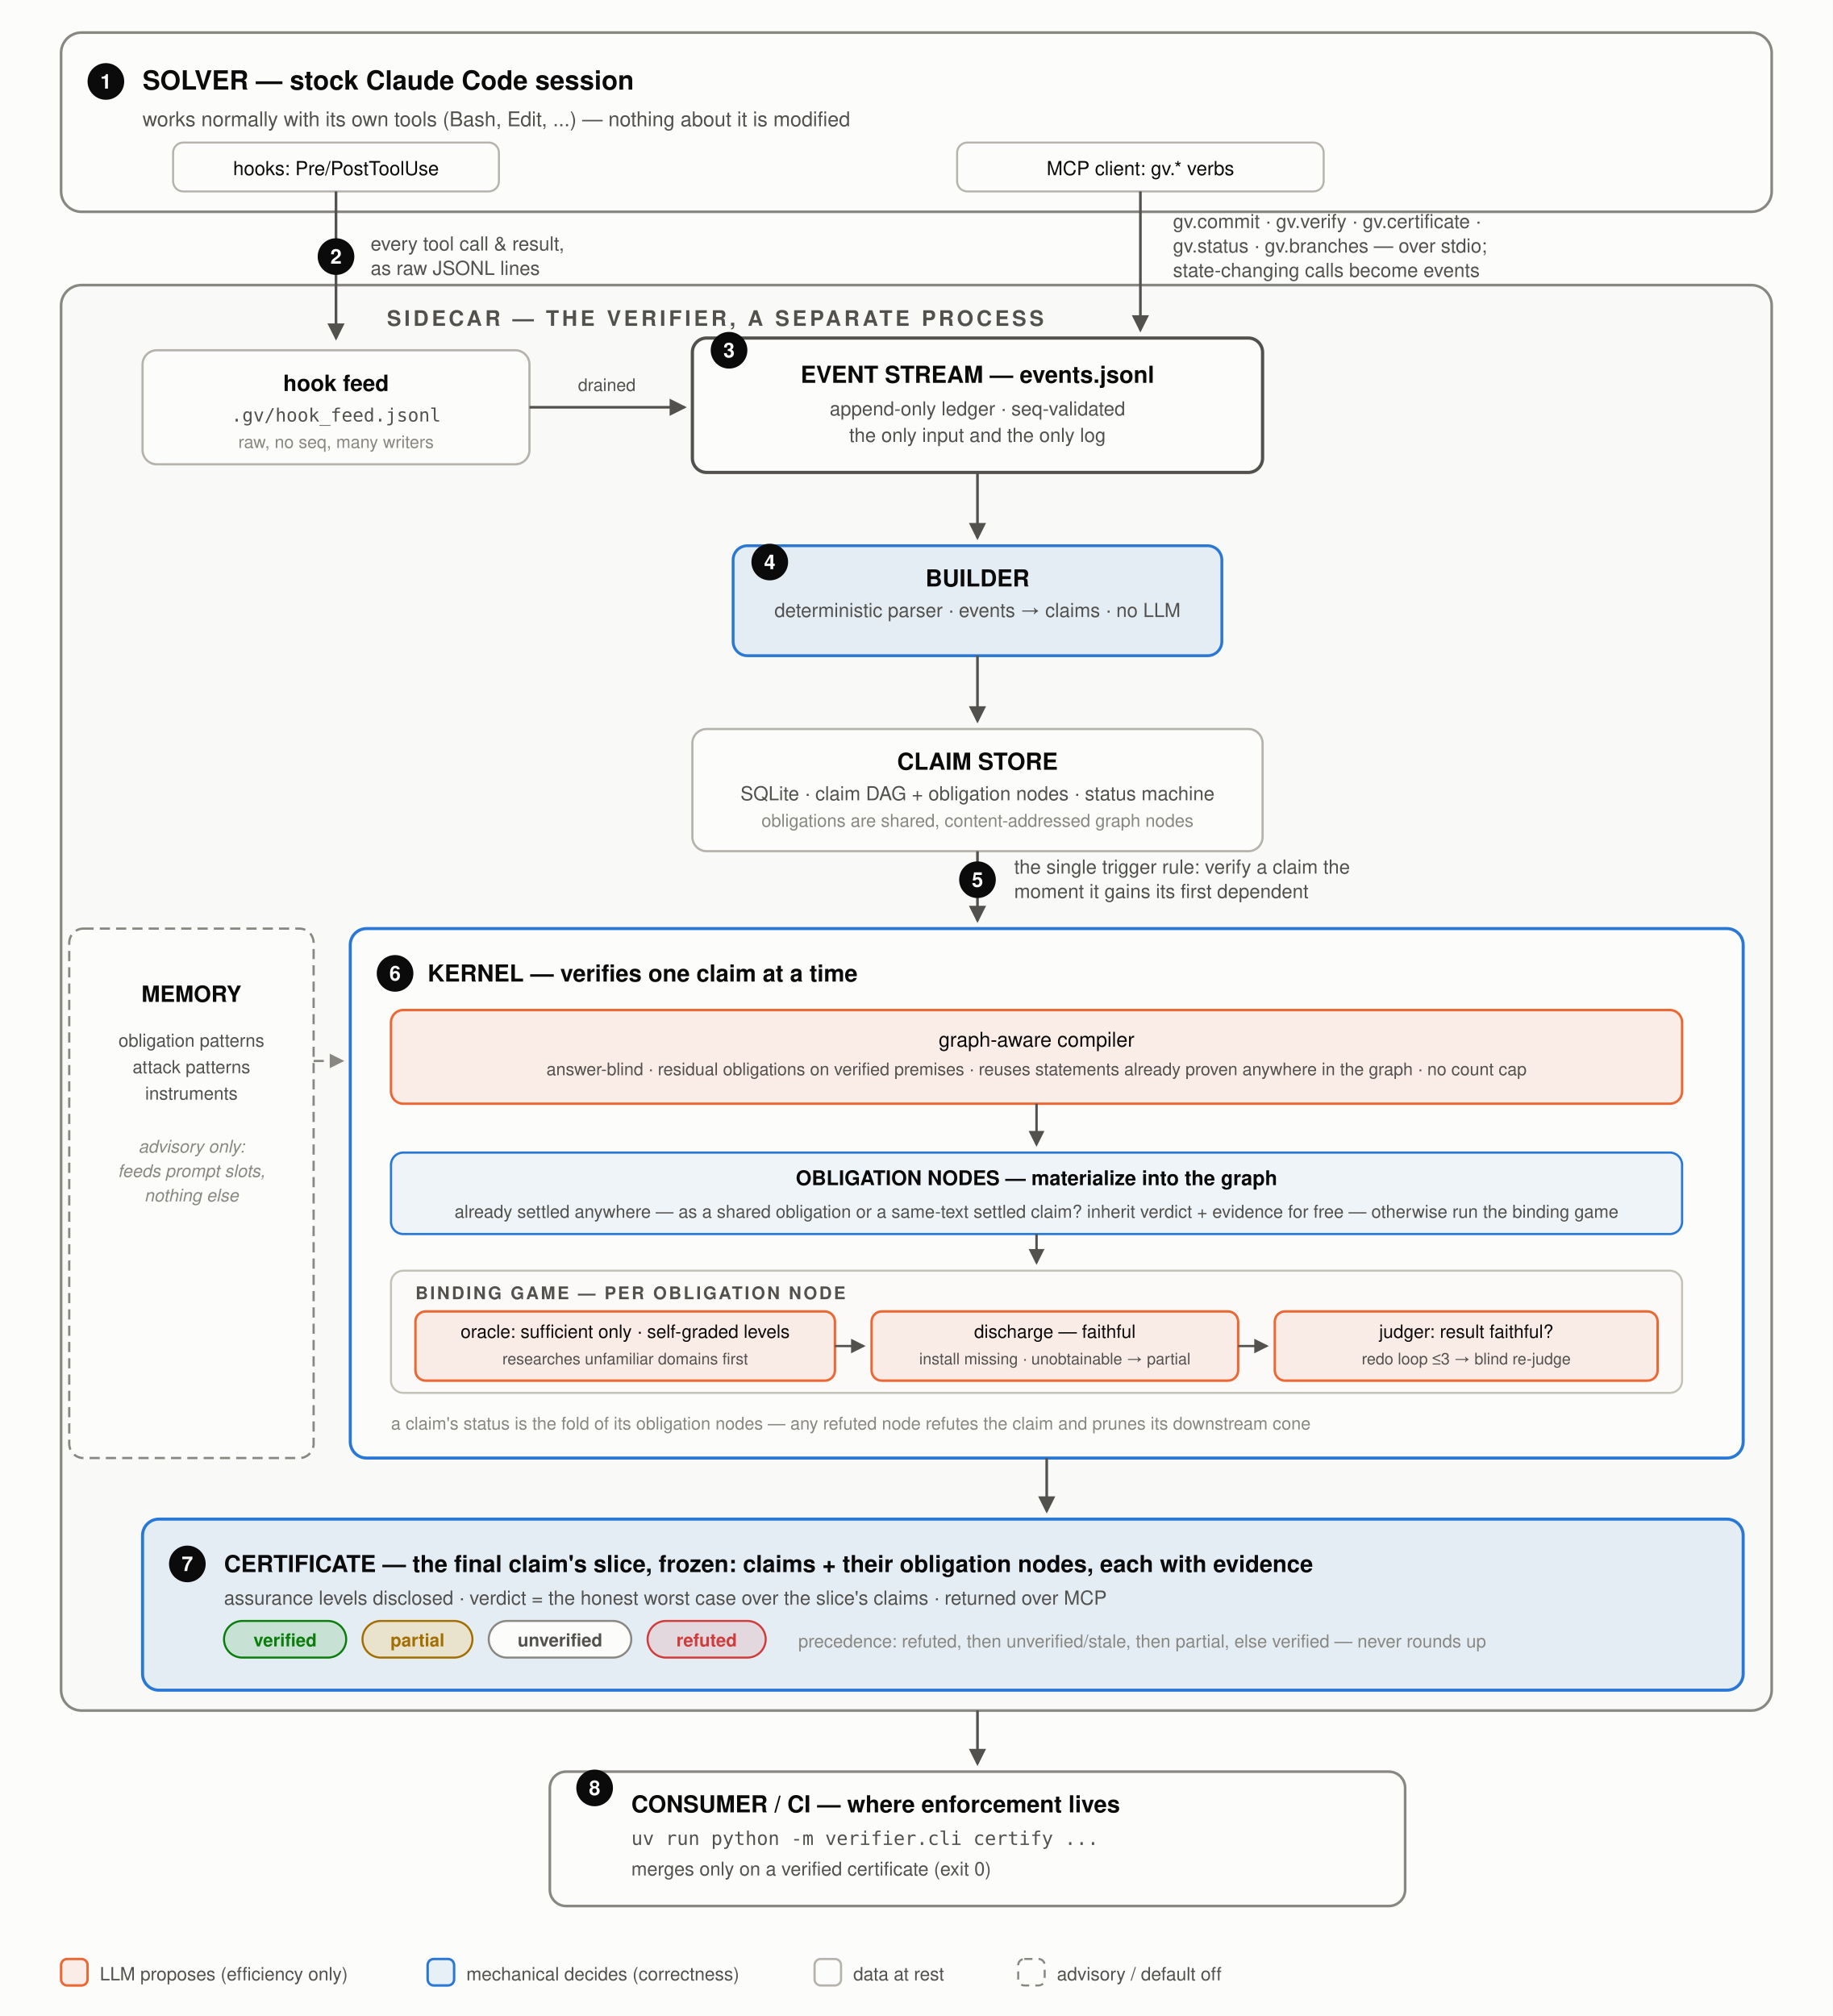
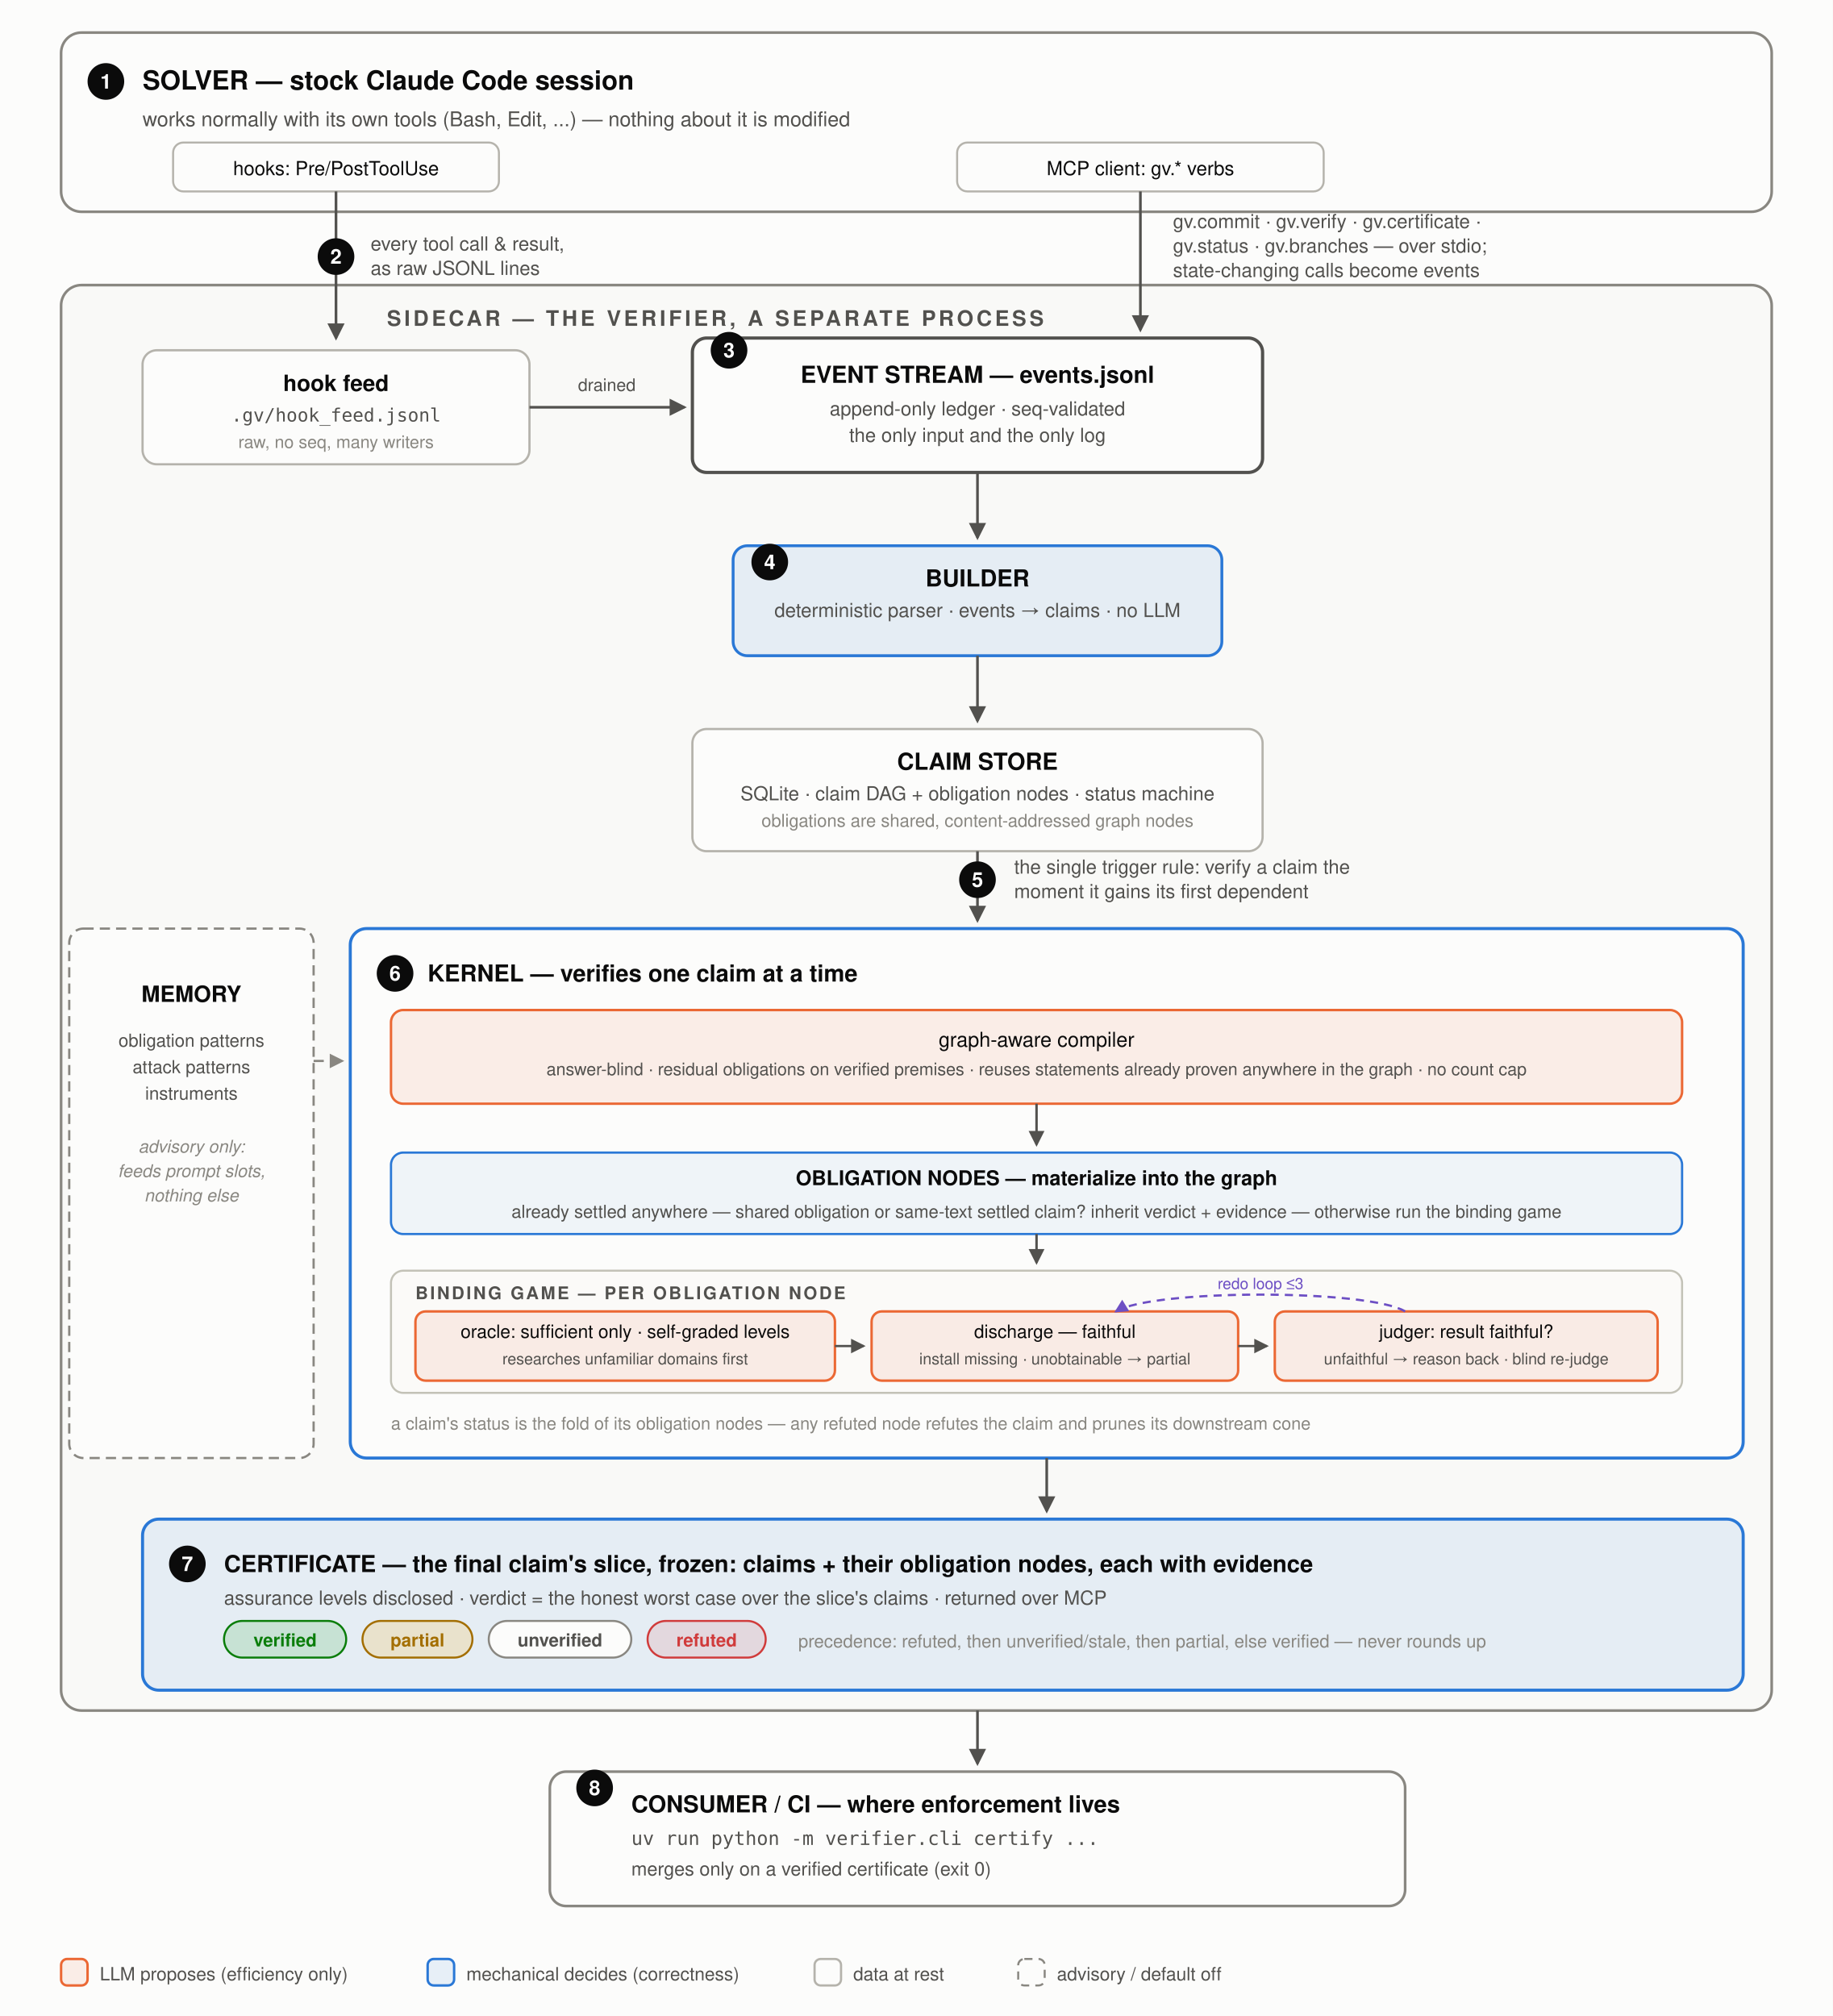
<svg xmlns="http://www.w3.org/2000/svg" width="900" height="990" viewBox="0 0 900 990" role="img" aria-label="General Verifier architecture" font-family="system-ui, -apple-system, Segoe UI, Helvetica, Arial, sans-serif">
  <rect x="0" y="0" width="900" height="990" fill="#fcfcfb" />
  <defs>
    <marker id="ar" viewBox="0 0 10 10" refX="8.5" refY="5" markerWidth="6.5" markerHeight="6.5" orient="auto-start-reverse">
      <path d="M0 0L10 5L0 10z" fill="#52514e" />
    </marker>
    <marker id="arb" viewBox="0 0 10 10" refX="8.5" refY="5" markerWidth="6.5" markerHeight="6.5" orient="auto-start-reverse">
      <path d="M0 0L10 5L0 10z" fill="#898781" />
+     </marker>
+     <marker id="arv" viewBox="0 0 10 10" refX="8.5" refY="5" markerWidth="6" markerHeight="6" orient="auto-start-reverse">
+       <path d="M0 0L10 5L0 10z" fill="#6d4fc4" />
    </marker>
  </defs>
  <rect x="30" y="16" width="840" height="88" rx="10" fill="#fcfcfb" stroke="#898781" stroke-width="1.3" />
  <circle cx="52" cy="40" r="9" fill="#0b0b0b" />
  <text x="52" y="43.5" text-anchor="middle" font-size="10" fill="#ffffff" font-weight="bold">1</text>
  <text x="70" y="44" font-size="13" font-weight="bold" fill="#0b0b0b">SOLVER — stock Claude Code session</text>
  <text x="70" y="62" font-size="10" fill="#52514e">works normally with its own tools (Bash, Edit, ...) — nothing about it is modified</text>
  <rect x="85" y="70" width="160" height="24" rx="5" fill="#fcfcfb" stroke="#b5b3ac" stroke-width="1" />
  <text x="165" y="86" text-anchor="middle" font-size="9.5" fill="#0b0b0b">hooks: Pre/PostToolUse</text>
  <rect x="470" y="70" width="180" height="24" rx="5" fill="#fcfcfb" stroke="#b5b3ac" stroke-width="1" />
  <text x="560" y="86" text-anchor="middle" font-size="9.5" fill="#0b0b0b">MCP client: gv.* verbs</text>
  <rect x="30" y="140" width="840" height="700" rx="10" fill="#f9f9f7" stroke="#898781" stroke-width="1.3" />
  <text x="190" y="160" font-size="10.5" font-weight="bold" fill="#52514e" letter-spacing="1.5">SIDECAR — THE VERIFIER, A SEPARATE PROCESS</text>
  <line x1="165" y1="94" x2="165" y2="166" stroke="#52514e" stroke-width="1.3" marker-end="url(#ar)" />
  <circle cx="165" cy="126" r="9" fill="#0b0b0b" />
  <text x="165" y="129.5" text-anchor="middle" font-size="10" fill="#ffffff" font-weight="bold">2</text>
  <text x="182" y="123" font-size="9.5" fill="#52514e">every tool call &amp; result,</text>
  <text x="182" y="135" font-size="9.5" fill="#52514e">as raw JSONL lines</text>
  <line x1="560" y1="94" x2="560" y2="162" stroke="#52514e" stroke-width="1.3" marker-end="url(#ar)" />
  <text x="576" y="112" font-size="9.5" fill="#52514e">gv.commit · gv.verify · gv.certificate ·</text>
  <text x="576" y="124" font-size="9.5" fill="#52514e">gv.status · gv.branches — over stdio;</text>
  <text x="576" y="136" font-size="9.5" fill="#52514e">state-changing calls become events</text>
  <rect x="70" y="172" width="190" height="56" rx="7" fill="#fcfcfb" stroke="#b5b3ac" stroke-width="1.1" />
  <text x="165" y="192" text-anchor="middle" font-size="11" font-weight="bold" fill="#0b0b0b">hook feed</text>
  <text x="165" y="207" text-anchor="middle" font-size="9" font-family="ui-monospace, SFMono-Regular, Menlo, Consolas, monospace" fill="#52514e">.gv/hook_feed.jsonl</text>
  <text x="165" y="220" text-anchor="middle" font-size="8.5" fill="#898781">raw, no seq, many writers</text>
  <line x1="260" y1="200" x2="336" y2="200" stroke="#52514e" stroke-width="1.3" marker-end="url(#ar)" />
  <text x="298" y="192" text-anchor="middle" font-size="8.5" fill="#52514e">drained</text>
  <rect x="340" y="166" width="280" height="66" rx="7" fill="#fcfcfb" stroke="#52514e" stroke-width="1.6" />
  <circle cx="358" cy="172" r="9" fill="#0b0b0b" />
  <text x="358" y="175.5" text-anchor="middle" font-size="10" fill="#ffffff" font-weight="bold">3</text>
  <text x="480" y="188" text-anchor="middle" font-size="11.5" font-weight="bold" fill="#0b0b0b">EVENT STREAM — events.jsonl</text>
  <text x="480" y="204" text-anchor="middle" font-size="9.5" fill="#52514e">append-only ledger · seq-validated</text>
  <text x="480" y="217" text-anchor="middle" font-size="9.5" fill="#52514e">the only input and the only log</text>
  <line x1="480" y1="232" x2="480" y2="264" stroke="#52514e" stroke-width="1.3" marker-end="url(#ar)" />
  <rect x="360" y="268" width="240" height="54" rx="7" fill="#2a78d6" fill-opacity="0.10" stroke="#2a78d6" stroke-width="1.4" />
  <circle cx="378" cy="276" r="9" fill="#0b0b0b" />
  <text x="378" y="279.5" text-anchor="middle" font-size="10" fill="#ffffff" font-weight="bold">4</text>
  <text x="480" y="288" text-anchor="middle" font-size="11.5" font-weight="bold" fill="#0b0b0b">BUILDER</text>
  <text x="480" y="303" text-anchor="middle" font-size="9.5" fill="#52514e">deterministic parser · events → claims · no LLM</text>
  <line x1="480" y1="322" x2="480" y2="354" stroke="#52514e" stroke-width="1.3" marker-end="url(#ar)" />
  <rect x="340" y="358" width="280" height="60" rx="7" fill="#fcfcfb" stroke="#b5b3ac" stroke-width="1.1" />
  <text x="480" y="378" text-anchor="middle" font-size="11.5" font-weight="bold" fill="#0b0b0b">CLAIM STORE</text>
  <text x="480" y="393" text-anchor="middle" font-size="9.5" fill="#52514e">SQLite · claim DAG + obligation nodes · status machine</text>
  <text x="480" y="406" text-anchor="middle" font-size="8.7" fill="#898781">obligations are shared, content-addressed graph nodes</text>
  <line x1="480" y1="418" x2="480" y2="452" stroke="#52514e" stroke-width="1.3" marker-end="url(#ar)" />
  <circle cx="480" cy="432" r="9" fill="#0b0b0b" />
  <text x="480" y="435.5" text-anchor="middle" font-size="10" fill="#ffffff" font-weight="bold">5</text>
  <text x="498" y="429" font-size="9.5" fill="#52514e">the single trigger rule: verify a claim the</text>
  <text x="498" y="441" font-size="9.5" fill="#52514e">moment it gains its first dependent</text>
  <rect x="34" y="456" width="120" height="260" rx="7" fill="#fcfcfb" stroke="#898781" stroke-width="1.1" stroke-dasharray="5 3" />
  <text x="94" y="492" text-anchor="middle" font-size="11" font-weight="bold" fill="#0b0b0b">MEMORY</text>
  <text x="94" y="514" text-anchor="middle" font-size="8.8" fill="#52514e">obligation patterns</text>
  <text x="94" y="527" text-anchor="middle" font-size="8.8" fill="#52514e">attack patterns</text>
  <text x="94" y="540" text-anchor="middle" font-size="8.8" fill="#52514e">instruments</text>
  <text x="94" y="566" text-anchor="middle" font-size="8.6" font-style="italic" fill="#898781">advisory only:</text>
  <text x="94" y="578" text-anchor="middle" font-size="8.6" font-style="italic" fill="#898781">feeds prompt slots,</text>
  <text x="94" y="590" text-anchor="middle" font-size="8.6" font-style="italic" fill="#898781">nothing else</text>
  <line x1="154" y1="521" x2="168" y2="521" stroke="#898781" stroke-width="1.1" stroke-dasharray="5 3" marker-end="url(#arb)" />
  <rect x="172" y="456" width="684" height="260" rx="8" fill="#fcfcfb" stroke="#2a78d6" stroke-width="1.5" />
  <circle cx="194" cy="478" r="9" fill="#0b0b0b" />
  <text x="194" y="481.5" text-anchor="middle" font-size="10" fill="#ffffff" font-weight="bold">6</text>
  <text x="210" y="482" font-size="11.5" font-weight="bold" fill="#0b0b0b">KERNEL — verifies one claim at a time</text>
  <rect x="192" y="496" width="634" height="46" rx="6" fill="#eb6834" fill-opacity="0.10" stroke="#eb6834" stroke-width="1.2" />
  <text x="509" y="514" text-anchor="middle" font-size="10" fill="#0b0b0b">graph-aware compiler</text>
  <text x="509" y="528" text-anchor="middle" font-size="8.5" fill="#52514e">answer-blind · residual obligations on verified premises · reuses statements already proven anywhere in the graph · no count cap</text>
  <line x1="509" y1="542" x2="509" y2="562" stroke="#52514e" stroke-width="1.2" marker-end="url(#ar)" />
  <rect x="192" y="566" width="634" height="40" rx="6" fill="#2a78d6" fill-opacity="0.06" stroke="#2a78d6" stroke-width="1.1" />
  <text x="509" y="582" text-anchor="middle" font-size="10" font-weight="bold" fill="#0b0b0b">OBLIGATION NODES — materialize into the graph</text>
-   <text x="509" y="598" text-anchor="middle" font-size="8.7" fill="#52514e">already settled anywhere — as a shared obligation or a same-text settled claim? inherit verdict + evidence for free — otherwise run the binding game</text>
+   <text x="509" y="598" text-anchor="middle" font-size="8.7" fill="#52514e">already settled anywhere — shared obligation or same-text settled claim? inherit verdict + evidence — otherwise run the binding game</text>
  <line x1="509" y1="606" x2="509" y2="620" stroke="#52514e" stroke-width="1.2" marker-end="url(#ar)" />
  <rect x="192" y="624" width="634" height="60" rx="6" fill="#fbfaf8" stroke="#c3c2b7" stroke-width="1" />
  <text x="204" y="638" font-size="8.6" font-weight="bold" fill="#52514e" letter-spacing="1">BINDING GAME — PER OBLIGATION NODE</text>
  <rect x="204" y="644" width="206" height="34" rx="5" fill="#eb6834" fill-opacity="0.10" stroke="#eb6834" stroke-width="1.2" />
  <text x="307" y="657" text-anchor="middle" font-size="9" fill="#0b0b0b">oracle: sufficient only · self-graded levels</text>
  <text x="307" y="670" text-anchor="middle" font-size="7.8" fill="#52514e">researches unfamiliar domains first</text>
  <line x1="410" y1="661" x2="424" y2="661" stroke="#52514e" stroke-width="1.1" marker-end="url(#ar)" />
  <rect x="428" y="644" width="180" height="34" rx="5" fill="#eb6834" fill-opacity="0.10" stroke="#eb6834" stroke-width="1.2" />
  <text x="518" y="657" text-anchor="middle" font-size="9" fill="#0b0b0b">discharge — faithful</text>
  <text x="518" y="670" text-anchor="middle" font-size="7.8" fill="#52514e">install missing · unobtainable → partial</text>
  <line x1="608" y1="661" x2="622" y2="661" stroke="#52514e" stroke-width="1.1" marker-end="url(#ar)" />
  <rect x="626" y="644" width="188" height="34" rx="5" fill="#eb6834" fill-opacity="0.10" stroke="#eb6834" stroke-width="1.2" />
  <text x="720" y="657" text-anchor="middle" font-size="9" fill="#0b0b0b">judger: result faithful?</text>
-   <text x="720" y="670" text-anchor="middle" font-size="7.8" fill="#52514e">redo loop ≤3 → blind re-judge</text>
+   <text x="720" y="670" text-anchor="middle" font-size="7.8" fill="#52514e">unfaithful → reason back · blind re-judge</text>
+   <path d="M 690 644 C 672 633 566 633 548 644" stroke="#6d4fc4" stroke-width="1.1" fill="none" stroke-dasharray="4 3" marker-end="url(#arv)" />
+   <text x="619" y="633" text-anchor="middle" font-size="7.6" fill="#6d4fc4">redo loop ≤3</text>
  <text x="192" y="702" font-size="8.6" fill="#898781">a claim's status is the fold of its obligation nodes — any refuted node refutes the claim and prunes its downstream cone</text>
  <line x1="514" y1="716" x2="514" y2="742" stroke="#52514e" stroke-width="1.3" marker-end="url(#ar)" />
  <rect x="70" y="746" width="786" height="84" rx="8" fill="#2a78d6" fill-opacity="0.10" stroke="#2a78d6" stroke-width="1.5" />
  <circle cx="92" cy="768" r="9" fill="#0b0b0b" />
  <text x="92" y="771.5" text-anchor="middle" font-size="10" fill="#ffffff" font-weight="bold">7</text>
  <text x="110" y="772" font-size="11.5" font-weight="bold" fill="#0b0b0b">CERTIFICATE — the final claim's slice, frozen: claims + their obligation nodes, each with evidence</text>
  <text x="110" y="788" font-size="9.5" fill="#52514e">assurance levels disclosed · verdict = the honest worst case over the slice's claims · returned over MCP</text>
  <rect x="110" y="796" width="60" height="18" rx="9" fill="#0ca30c" fill-opacity="0.14" stroke="#0a7d0a" stroke-width="1" />
  <text x="140" y="808.5" text-anchor="middle" font-size="8.8" font-weight="bold" fill="#0a7d0a">verified</text>
  <rect x="178" y="796" width="54" height="18" rx="9" fill="#fab219" fill-opacity="0.18" stroke="#a36e00" stroke-width="1" />
  <text x="205" y="808.5" text-anchor="middle" font-size="8.8" font-weight="bold" fill="#a36e00">partial</text>
  <rect x="240" y="796" width="70" height="18" rx="9" fill="#fcfcfb" stroke="#898781" stroke-width="1" />
  <text x="275" y="808.5" text-anchor="middle" font-size="8.8" font-weight="bold" fill="#52514e">unverified</text>
  <rect x="318" y="796" width="58" height="18" rx="9" fill="#d03b3b" fill-opacity="0.12" stroke="#d03b3b" stroke-width="1" />
  <text x="347" y="808.5" text-anchor="middle" font-size="8.8" font-weight="bold" fill="#d03b3b">refuted</text>
  <text x="392" y="809" font-size="8.8" fill="#898781">precedence: refuted, then unverified/stale, then partial, else verified — never rounds up</text>
  <line x1="480" y1="840" x2="480" y2="866" stroke="#52514e" stroke-width="1.3" marker-end="url(#ar)" />
  <rect x="270" y="870" width="420" height="66" rx="8" fill="#fcfcfb" stroke="#898781" stroke-width="1.3" />
  <circle cx="292" cy="878" r="9" fill="#0b0b0b" />
  <text x="292" y="881.5" text-anchor="middle" font-size="10" fill="#ffffff" font-weight="bold">8</text>
  <text x="310" y="890" font-size="11.5" font-weight="bold" fill="#0b0b0b">CONSUMER / CI — where enforcement lives</text>
  <text x="310" y="906" font-size="9.3" font-family="ui-monospace, SFMono-Regular, Menlo, Consolas, monospace" fill="#52514e">uv run python -m verifier.cli certify ...</text>
  <text x="310" y="921" font-size="9.3" fill="#52514e">merges only on a verified certificate (exit 0)</text>
  <rect x="30" y="962" width="13" height="13" rx="3" fill="#eb6834" fill-opacity="0.10" stroke="#eb6834" stroke-width="1.2" />
  <text x="49" y="972.5" font-size="9" fill="#52514e">LLM proposes (efficiency only)</text>
  <rect x="210" y="962" width="13" height="13" rx="3" fill="#2a78d6" fill-opacity="0.10" stroke="#2a78d6" stroke-width="1.2" />
  <text x="229" y="972.5" font-size="9" fill="#52514e">mechanical decides (correctness)</text>
  <rect x="400" y="962" width="13" height="13" rx="3" fill="#fcfcfb" stroke="#b5b3ac" stroke-width="1.1" />
  <text x="419" y="972.5" font-size="9" fill="#52514e">data at rest</text>
  <rect x="500" y="962" width="13" height="13" rx="3" fill="#fcfcfb" stroke="#898781" stroke-width="1" stroke-dasharray="4 3" />
  <text x="519" y="972.5" font-size="9" fill="#52514e">advisory / default off</text>
</svg>
